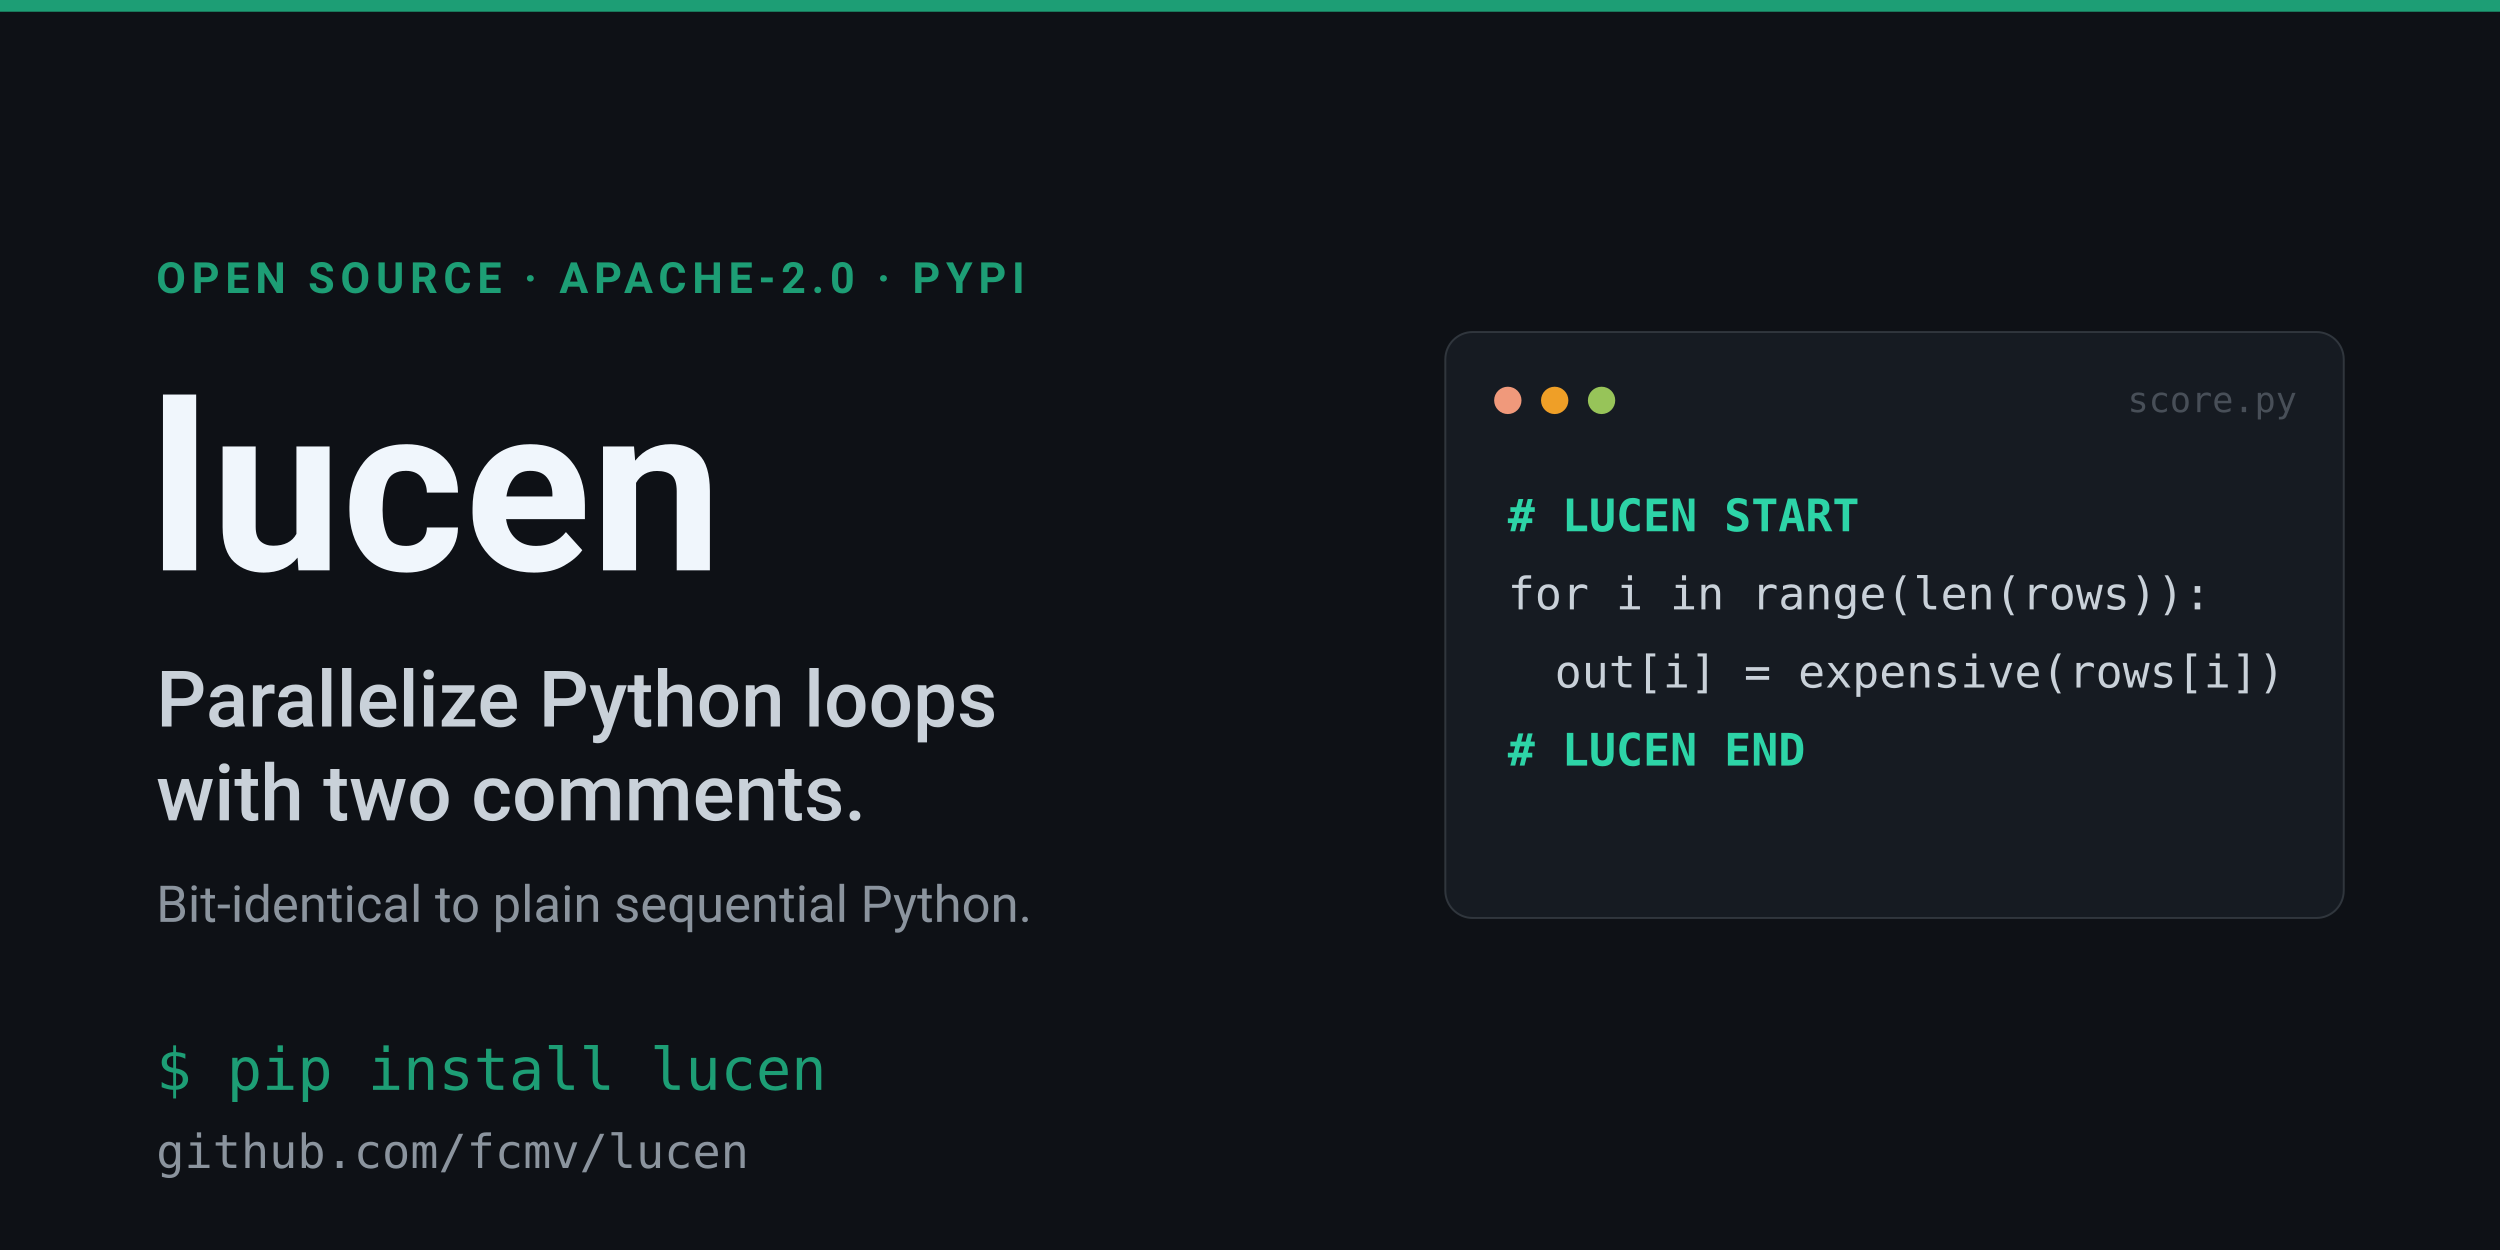
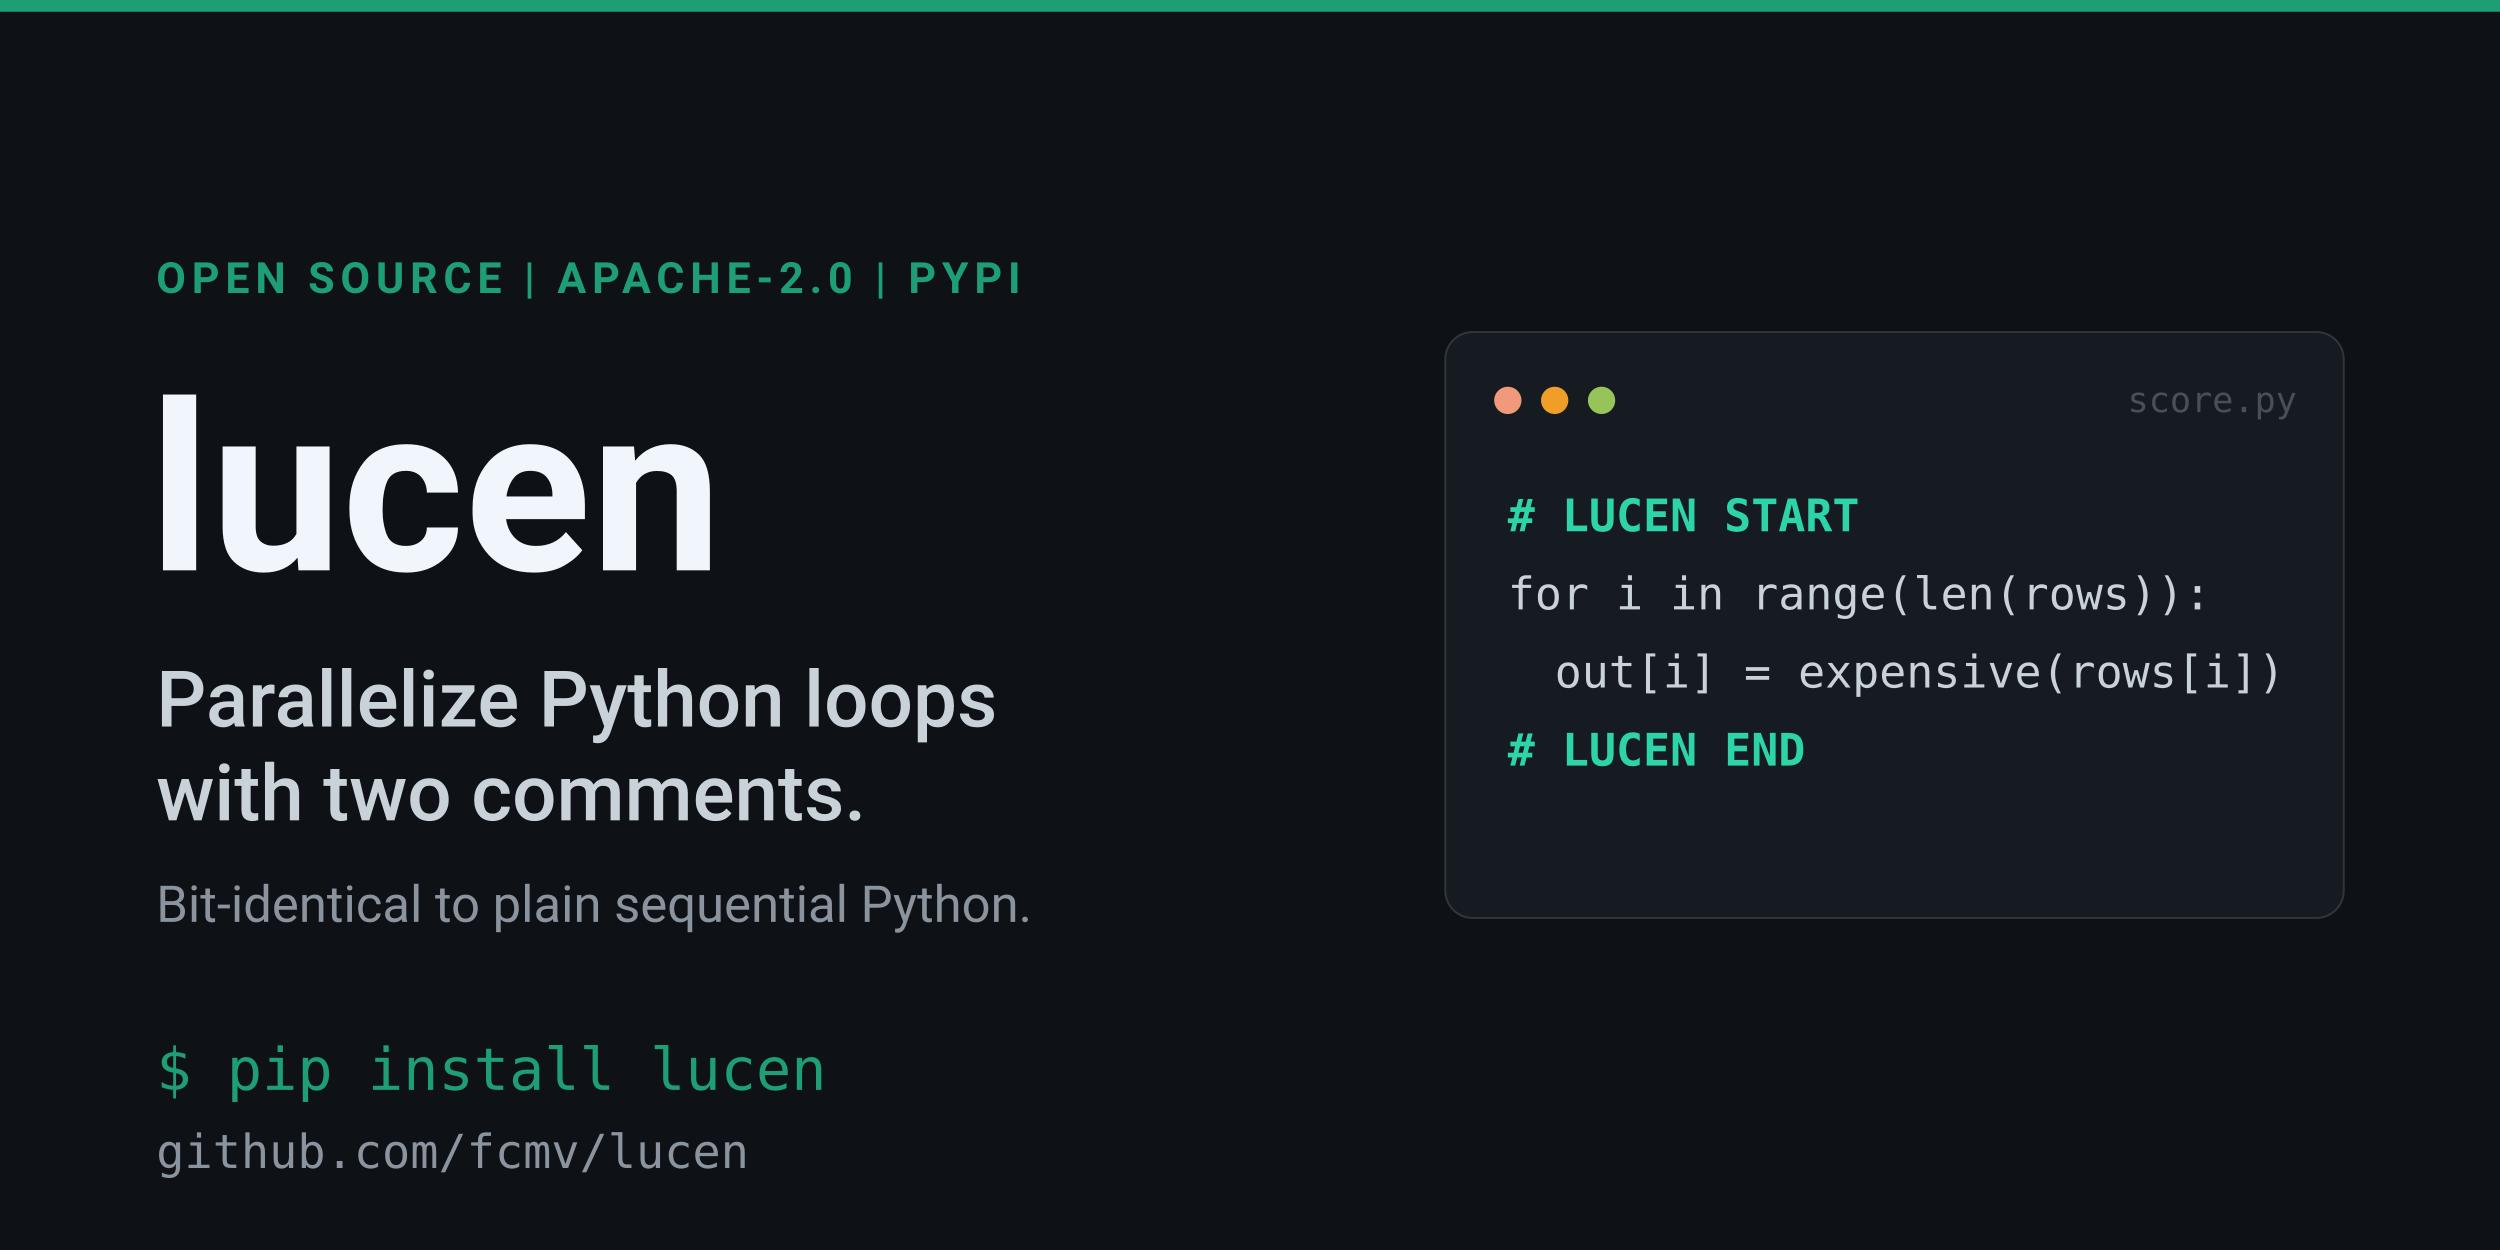
<svg xmlns="http://www.w3.org/2000/svg" width="1280" height="640" viewBox="0 0 1280 640" role="img">
  <rect width="1280" height="640" fill="#0E1116" />
  <rect x="0" y="0" width="1280" height="6" fill="#1D9E75" />
-   <text x="80" y="150" font-family="-apple-system, 'Segoe UI', Roboto, Helvetica, Arial, sans-serif" font-size="22" font-weight="600" letter-spacing="3" fill="#1D9E75">OPEN SOURCE  ·  APACHE-2.0  ·  PYPI</text>
+   <text x="80" y="150" font-family="-apple-system, 'Segoe UI', Roboto, Helvetica, Arial, sans-serif" font-size="22" font-weight="600" letter-spacing="3" fill="#1D9E75">OPEN SOURCE  |  APACHE-2.0  |  PYPI</text>
  <text x="76" y="292" font-family="-apple-system, 'Segoe UI', Roboto, Helvetica, Arial, sans-serif" font-size="120" font-weight="600" fill="#F0F6FC">lucen</text>
  <text x="80" y="372" font-family="-apple-system, 'Segoe UI', Roboto, Helvetica, Arial, sans-serif" font-size="40" font-weight="500" fill="#C9D1D9">Parallelize Python loops</text>
  <text x="80" y="420" font-family="-apple-system, 'Segoe UI', Roboto, Helvetica, Arial, sans-serif" font-size="40" font-weight="500" fill="#C9D1D9">with two comments.</text>
  <text x="80" y="472" font-family="-apple-system, 'Segoe UI', Roboto, Helvetica, Arial, sans-serif" font-size="26" font-weight="400" fill="#8B949E">Bit-identical to plain sequential Python.</text>
  <text x="80" y="558" font-family="ui-monospace, 'SF Mono', Menlo, Consolas, monospace" font-size="30" fill="#1D9E75">$ pip install lucen</text>
  <text x="80" y="598" font-family="ui-monospace, 'SF Mono', Menlo, Consolas, monospace" font-size="24" fill="#8B949E">github.com/fcmv/lucen</text>
  <rect x="740" y="170" width="460" height="300" rx="14" fill="#161B22" stroke="#30363D" stroke-width="1" />
  <circle cx="772" cy="205" r="7" fill="#F0997B" />
  <circle cx="796" cy="205" r="7" fill="#EF9F27" />
  <circle cx="820" cy="205" r="7" fill="#97C459" />
  <text x="1176" y="211" text-anchor="end" font-family="ui-monospace, 'SF Mono', Menlo, Consolas, monospace" font-size="18" fill="#484F58">score.py</text>
  <text x="772" y="272" font-family="ui-monospace, 'SF Mono', Menlo, Consolas, monospace" font-size="23" font-weight="600" fill="#2DD4A7"># LUCEN START</text>
  <text x="772" y="312" font-family="ui-monospace, 'SF Mono', Menlo, Consolas, monospace" font-size="23" fill="#C9D1D9">for i in range(len(rows)):</text>
  <text x="796" y="352" font-family="ui-monospace, 'SF Mono', Menlo, Consolas, monospace" font-size="23" fill="#C9D1D9">out[i] = expensive(rows[i])</text>
  <text x="772" y="392" font-family="ui-monospace, 'SF Mono', Menlo, Consolas, monospace" font-size="23" font-weight="600" fill="#2DD4A7"># LUCEN END</text>
</svg>
